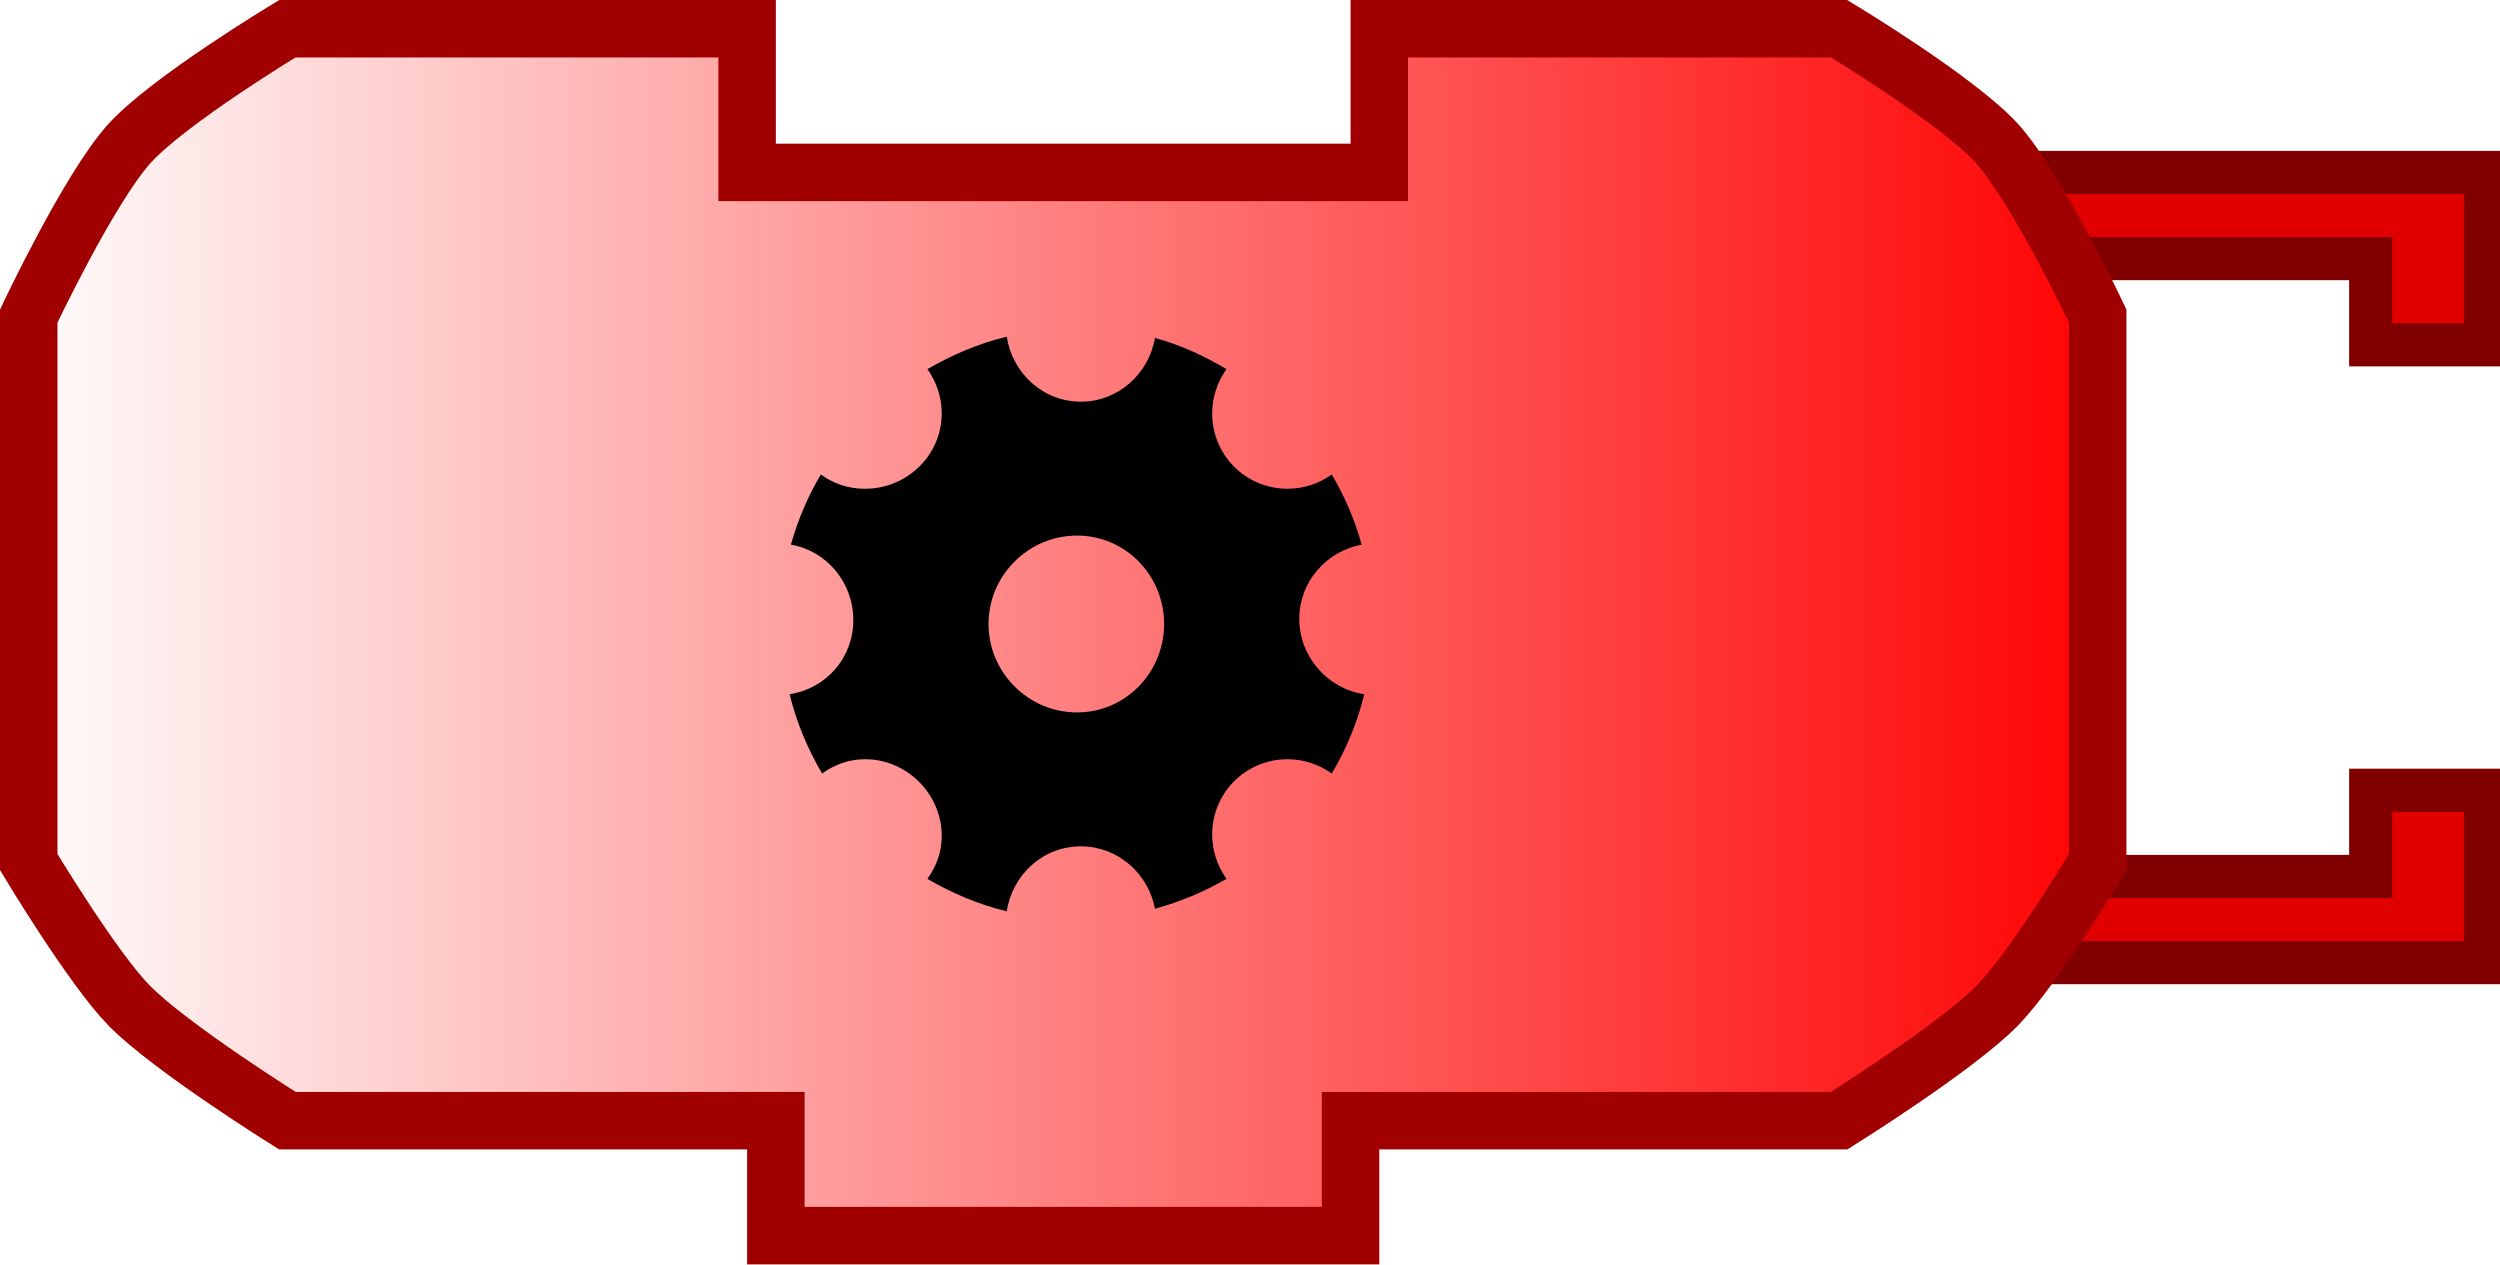
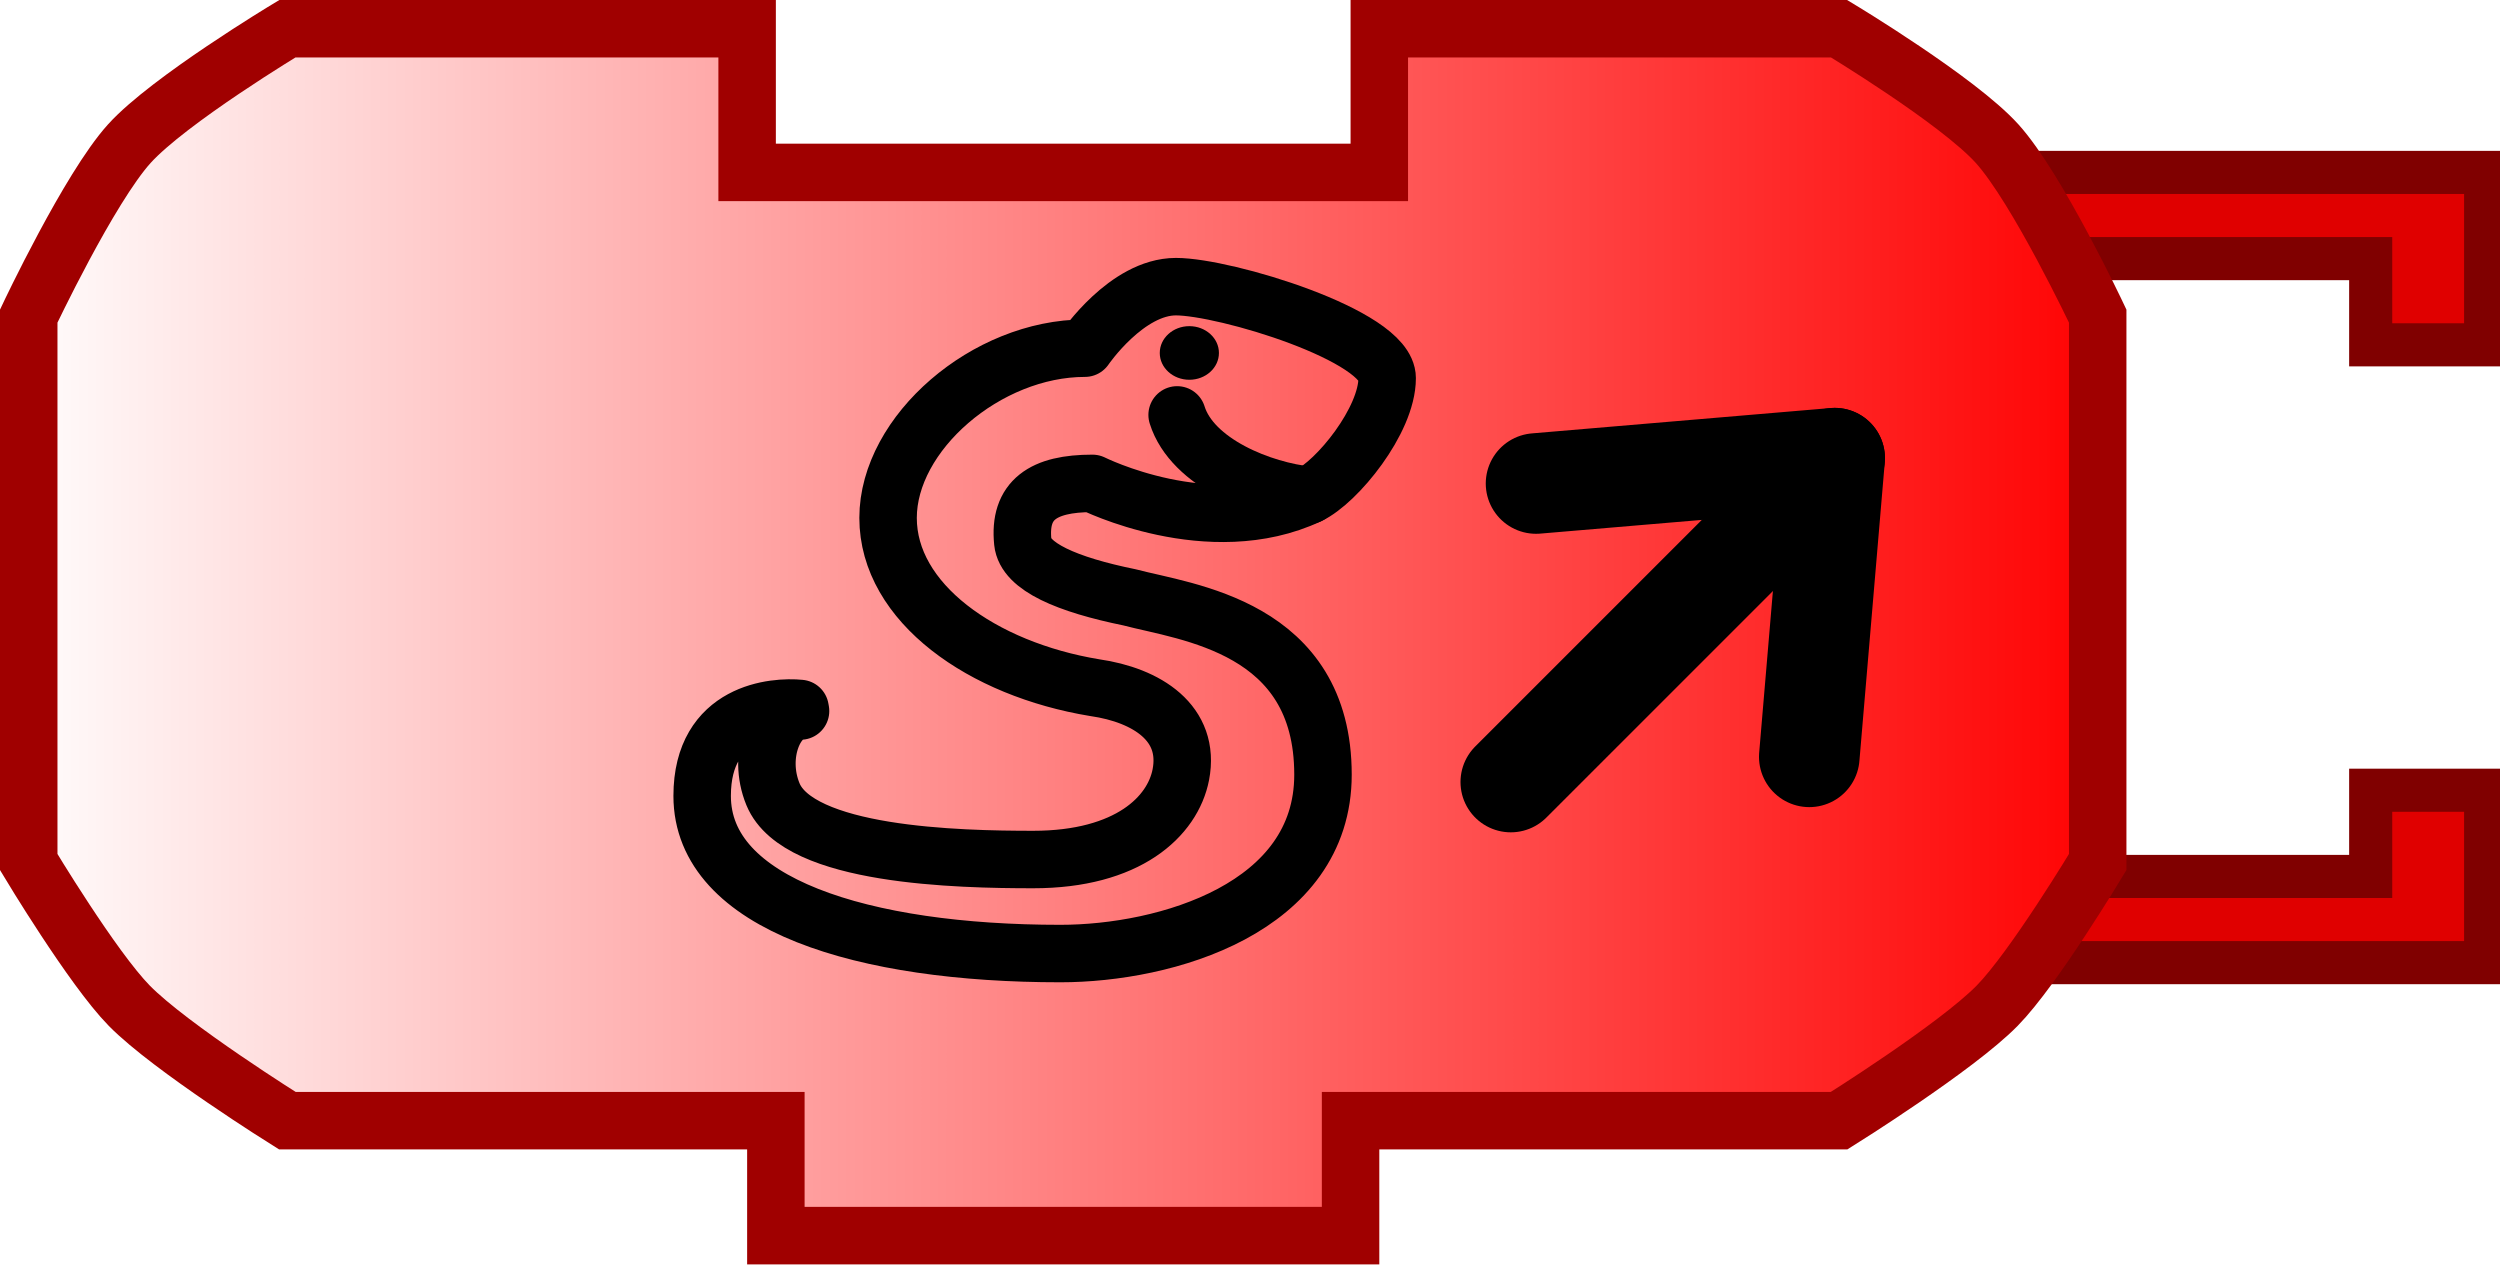
<svg xmlns="http://www.w3.org/2000/svg" xmlns:xlink="http://www.w3.org/1999/xlink" version="1.0" width="87" height="44" id="svg2">
  <defs id="defs4">
    <linearGradient id="linearGradient3166">
      <stop id="stop3168" style="stop-color:#ffffff;stop-opacity:1" offset="0" />
      <stop id="stop3170" style="stop-color:#ff0000;stop-opacity:1" offset="1" />
    </linearGradient>
    <linearGradient x1="0" y1="22" x2="74" y2="22" id="linearGradient3172" xlink:href="#linearGradient3166" gradientUnits="userSpaceOnUse" />
  </defs>
  <path d="M 70,6 L 86.5,6 L 86.5,12 L 82.5,12 L 82.5,9 L 72,9" id="path10" style="fill:#e00000;fill-opacity:1;stroke:#800000;stroke-width:1.5;stroke-opacity:1" />
  <path d="M 70,33.5 L 86.5,33.5 L 86.5,27.5 L 82.5,27.5 L 82.5,30.5 L 72,30.5" id="path12" style="fill:#e00000;fill-opacity:1;stroke:#800000;stroke-width:1.5;stroke-opacity:1" />
  <path d="M 48,1 C 64,1 64,1 64,1 C 64,1 68.132,3.487 69.5,5 C 70.897,6.546 73,11 73,11 L 73,30 C 73,30 70.783,33.694 69.5,35 C 68.07,36.456 64,39 64,39 L 47,39 L 47,39 L 47,43 L 27,43 L 27,39 L 10,39 C 10,39 5.93,36.456 4.5,35 C 3.217,33.694 1,30 1,30 L 1,11 C 1,11 3.103,6.546 4.5,5 C 5.868,3.487 10,1 10,1 L 26,1 L 26,6 L 48,6 L 48,1 z" id="path14" style="fill:url(#linearGradient3172);fill-opacity:1;stroke:#a00000;stroke-width:2;stroke-opacity:1" />
-   <path d="M 35.035,11.715 C 34.052,11.955 33.126,12.351 32.274,12.846 C 32.582,13.278 32.772,13.815 32.772,14.385 C 32.772,15.844 31.561,17.009 30.102,17.009 C 29.521,17.009 29,16.83 28.564,16.511 C 28.121,17.265 27.761,18.092 27.523,18.955 C 28.769,19.167 29.695,20.272 29.695,21.579 C 29.695,22.898 28.745,23.965 27.478,24.159 C 27.718,25.145 28.109,26.068 28.609,26.919 C 29.04,26.613 29.534,26.421 30.102,26.421 C 31.561,26.421 32.772,27.63 32.772,29.091 C 32.772,29.66 32.581,30.153 32.274,30.584 C 33.125,31.083 34.05,31.474 35.035,31.715 C 35.228,30.448 36.29,29.453 37.614,29.453 C 38.903,29.453 39.963,30.4 40.193,31.625 C 41.071,31.384 41.914,31.031 42.682,30.584 C 42.375,30.153 42.184,29.614 42.184,29.045 C 42.184,27.589 43.352,26.421 44.808,26.421 C 45.379,26.421 45.915,26.611 46.347,26.919 C 46.845,26.072 47.239,25.143 47.478,24.159 C 46.206,23.97 45.215,22.859 45.215,21.534 C 45.215,20.242 46.16,19.182 47.387,18.955 C 47.145,18.082 46.793,17.275 46.347,16.511 C 45.915,16.82 45.379,17.009 44.808,17.009 C 43.352,17.009 42.184,15.841 42.184,14.385 C 42.184,13.814 42.374,13.278 42.682,12.846 C 41.904,12.385 41.088,12.004 40.193,11.76 C 39.98,13.004 38.918,13.978 37.614,13.978 C 36.294,13.978 35.229,12.981 35.035,11.715 z M 37.478,18.638 C 39.169,18.638 40.51,20.022 40.51,21.715 C 40.51,23.406 39.169,24.792 37.478,24.792 C 35.791,24.792 34.401,23.406 34.401,21.715 C 34.401,20.023 35.792,18.638 37.478,18.638 z" id="circle2615" />
+   <g transform="matrix(-1,0,0,-1,105.0163,32.13194)" id="g3" style="fill:none;stroke:#000000;stroke-opacity:1">
+     <line style="fill:none;stroke:#000000;stroke-width:3.5;stroke-linecap:round;stroke-linejoin:round;stroke-opacity:1" id="line3290" y2="4.917" y1="16.188" x2="52.441" x1="41.17" />
+     <polyline style="fill:none;stroke:#000000;stroke-width:3.5;stroke-linecap:round;stroke-linejoin:round;stroke-opacity:1" id="polyline3292" points="51.562,15.306 41.17,16.188 42.053,5.794" />
+   </g>
+   <g transform="translate(0,-8.955397)" id="g2503">
+     <path d="M 36.9,42.139 C 40.578,42.139 46.04,40.559 46.04,35.913 C 46.04,30.744 41.284,30.267 39.312,29.744 C 37.132,29.299 35.68,28.678 35.593,27.82 C 35.443,26.35 36.304,25.777 38.016,25.777 C 38.016,25.777 42.09,27.816 45.551,26.189 C 46.526,25.731 48.273,23.59 48.273,22.114 C 48.273,20.637 42.634,18.931 40.922,18.931 C 39.21,18.931 37.754,21.072 37.754,21.072 C 34.33,21.072 30.905,24.026 30.905,26.979 C 30.905,29.932 34.181,32.242 38.096,32.886 C 39.916,33.147 41.438,34.122 41.093,35.913 C 40.812,37.368 39.253,38.867 35.957,38.867 C 33.345,38.867 27.788,38.745 26.9,36.596 C 26.329,35.213 27.003,33.699 27.859,33.699 L 27.843,33.61 C 26.971,33.522 24.435,33.699 24.435,36.652 C 24.434,40.439 30.052,42.139 36.9,42.139 z" id="path2474" style="fill:none;stroke:#000000;stroke-width:2;stroke-linecap:round;stroke-linejoin:round;stroke-miterlimit:4;stroke-dasharray:none;stroke-opacity:1" />
+     <path d="M 45.55,26.189 C 43.939,26.03 41.489,25.076 40.964,23.394" id="path2476" style="fill:none;stroke:#000000;stroke-width:2;stroke-linecap:round;stroke-miterlimit:4;stroke-dasharray:none;stroke-opacity:1" />
+     <circle cx="35.805" cy="10.96" r="1.676" transform="matrix(0.6142367,0,0,0.5566517,19.39652,15.13757)" id="circle2478" style="fill:#000000;fill-opacity:1;stroke-width:3.42;stroke-miterlimit:4;stroke-dasharray:none" />
+   </g>
</svg>
